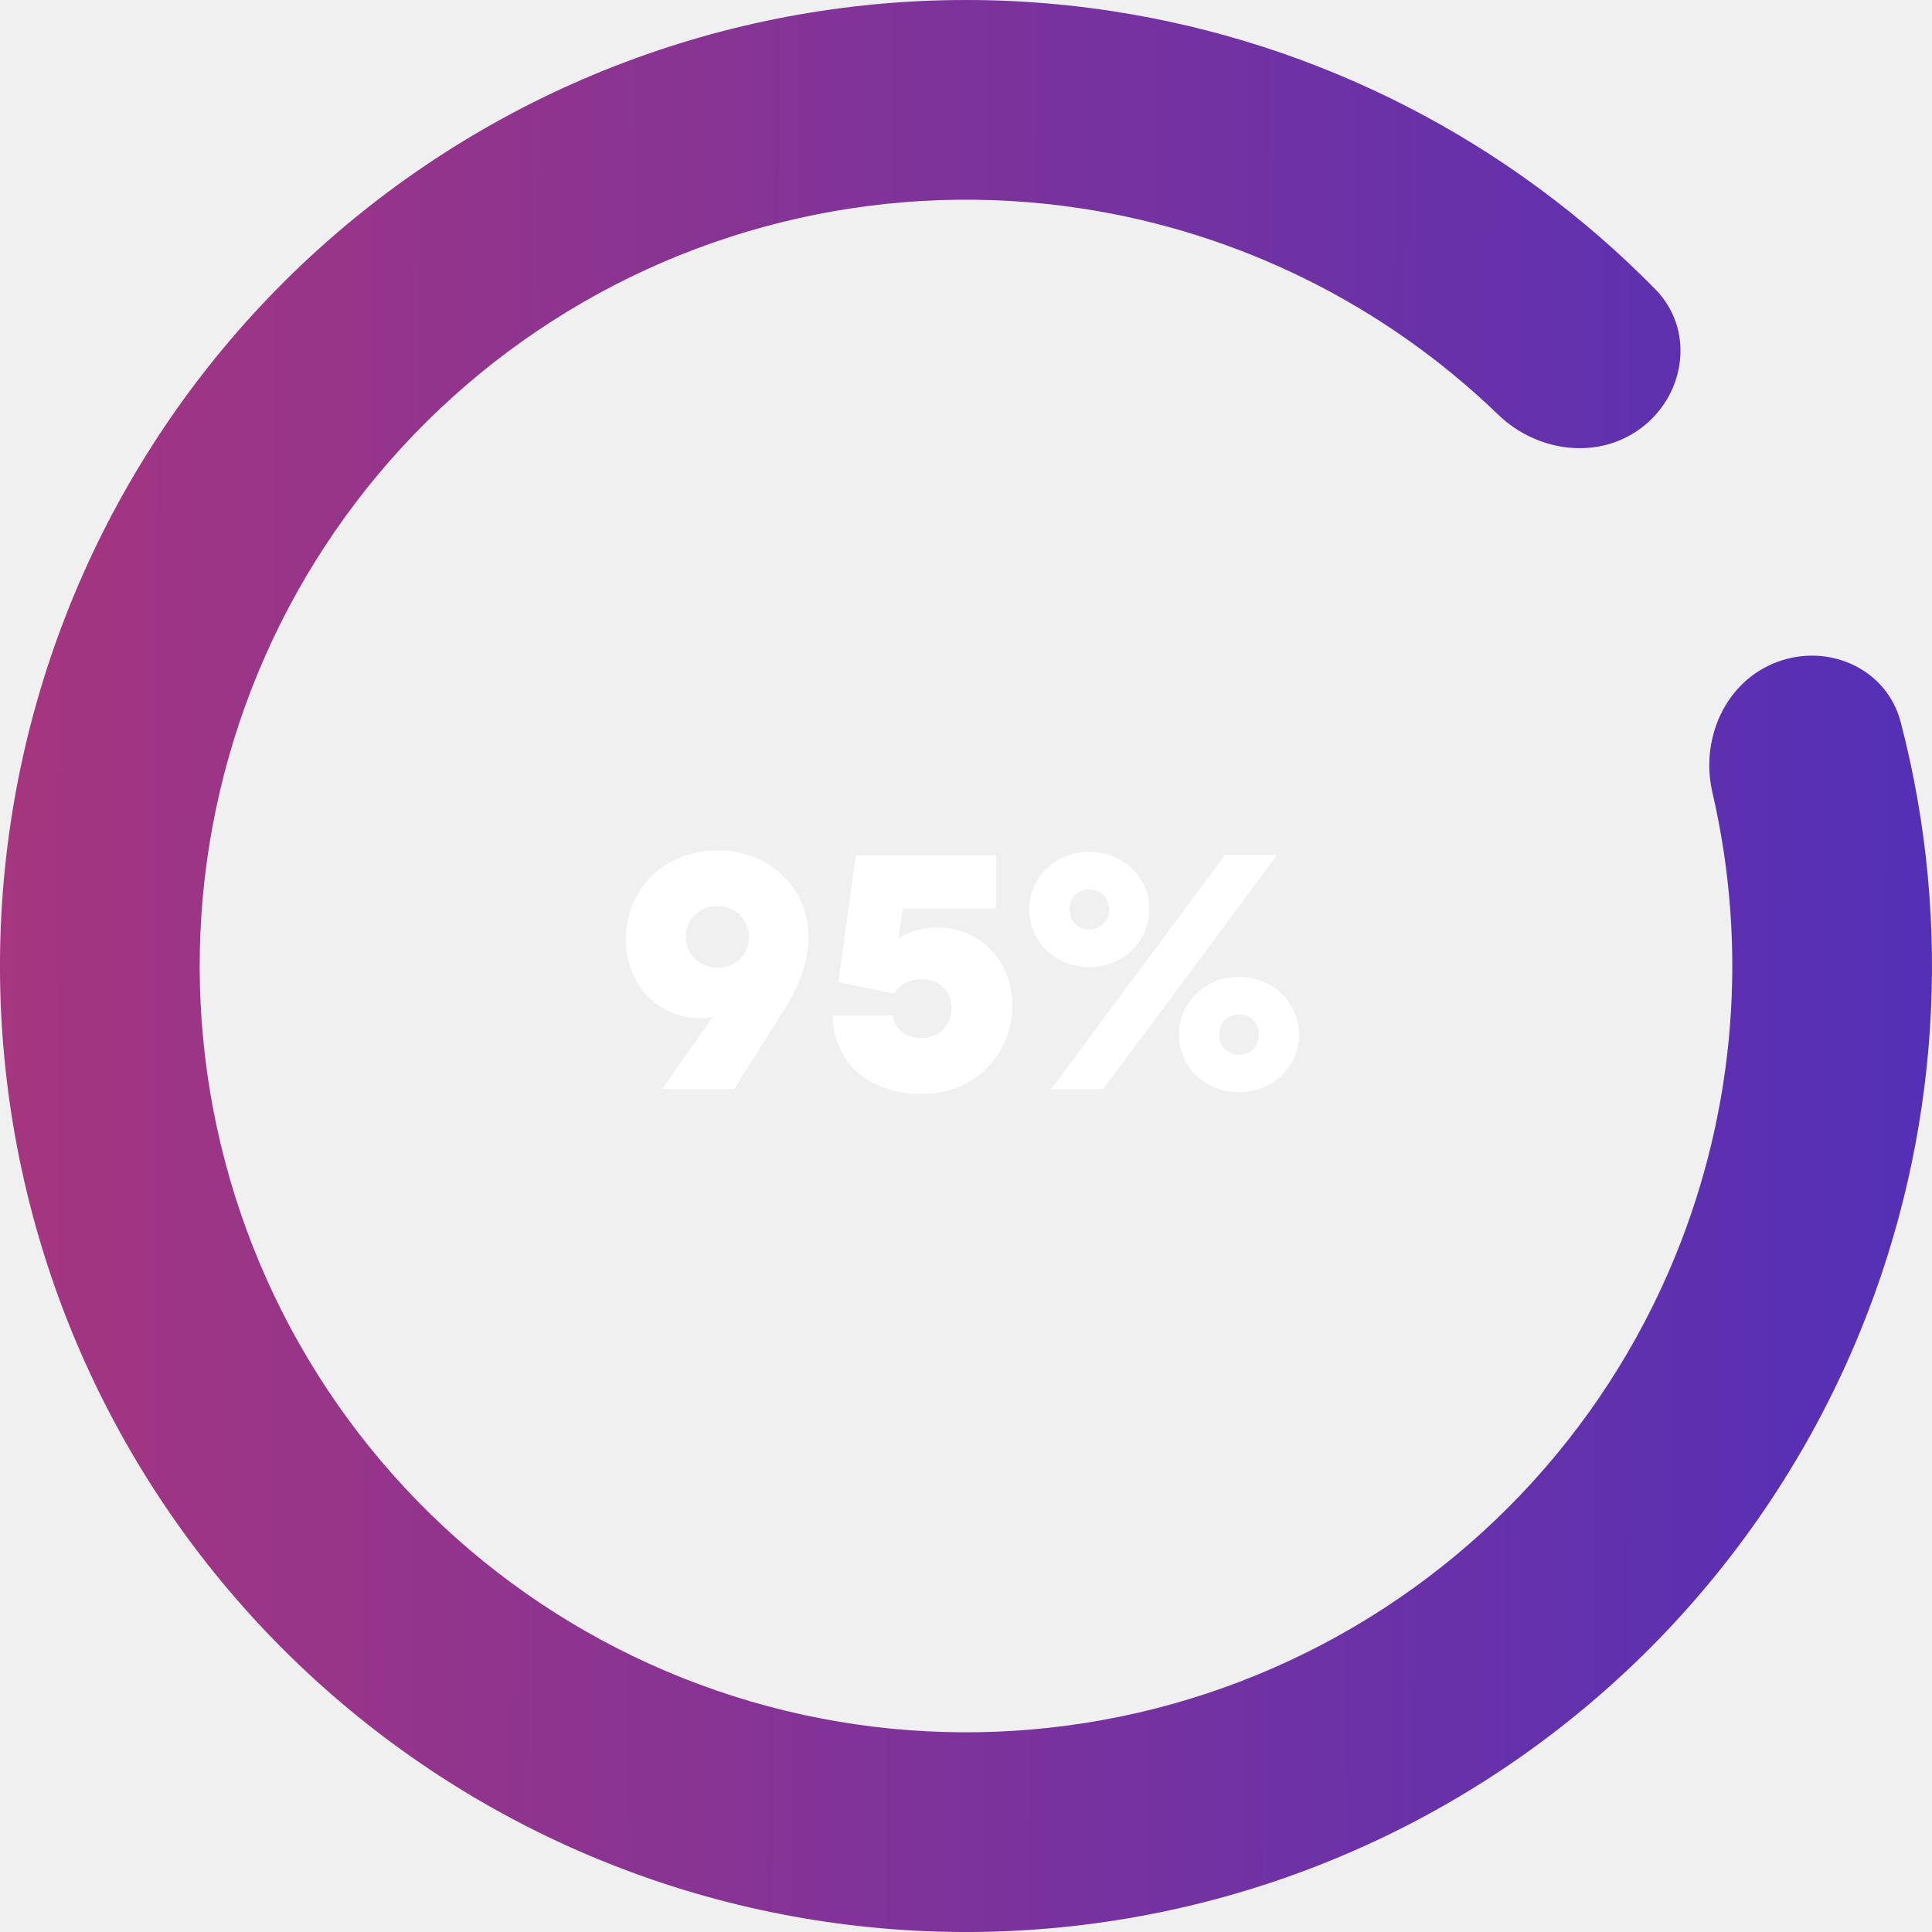
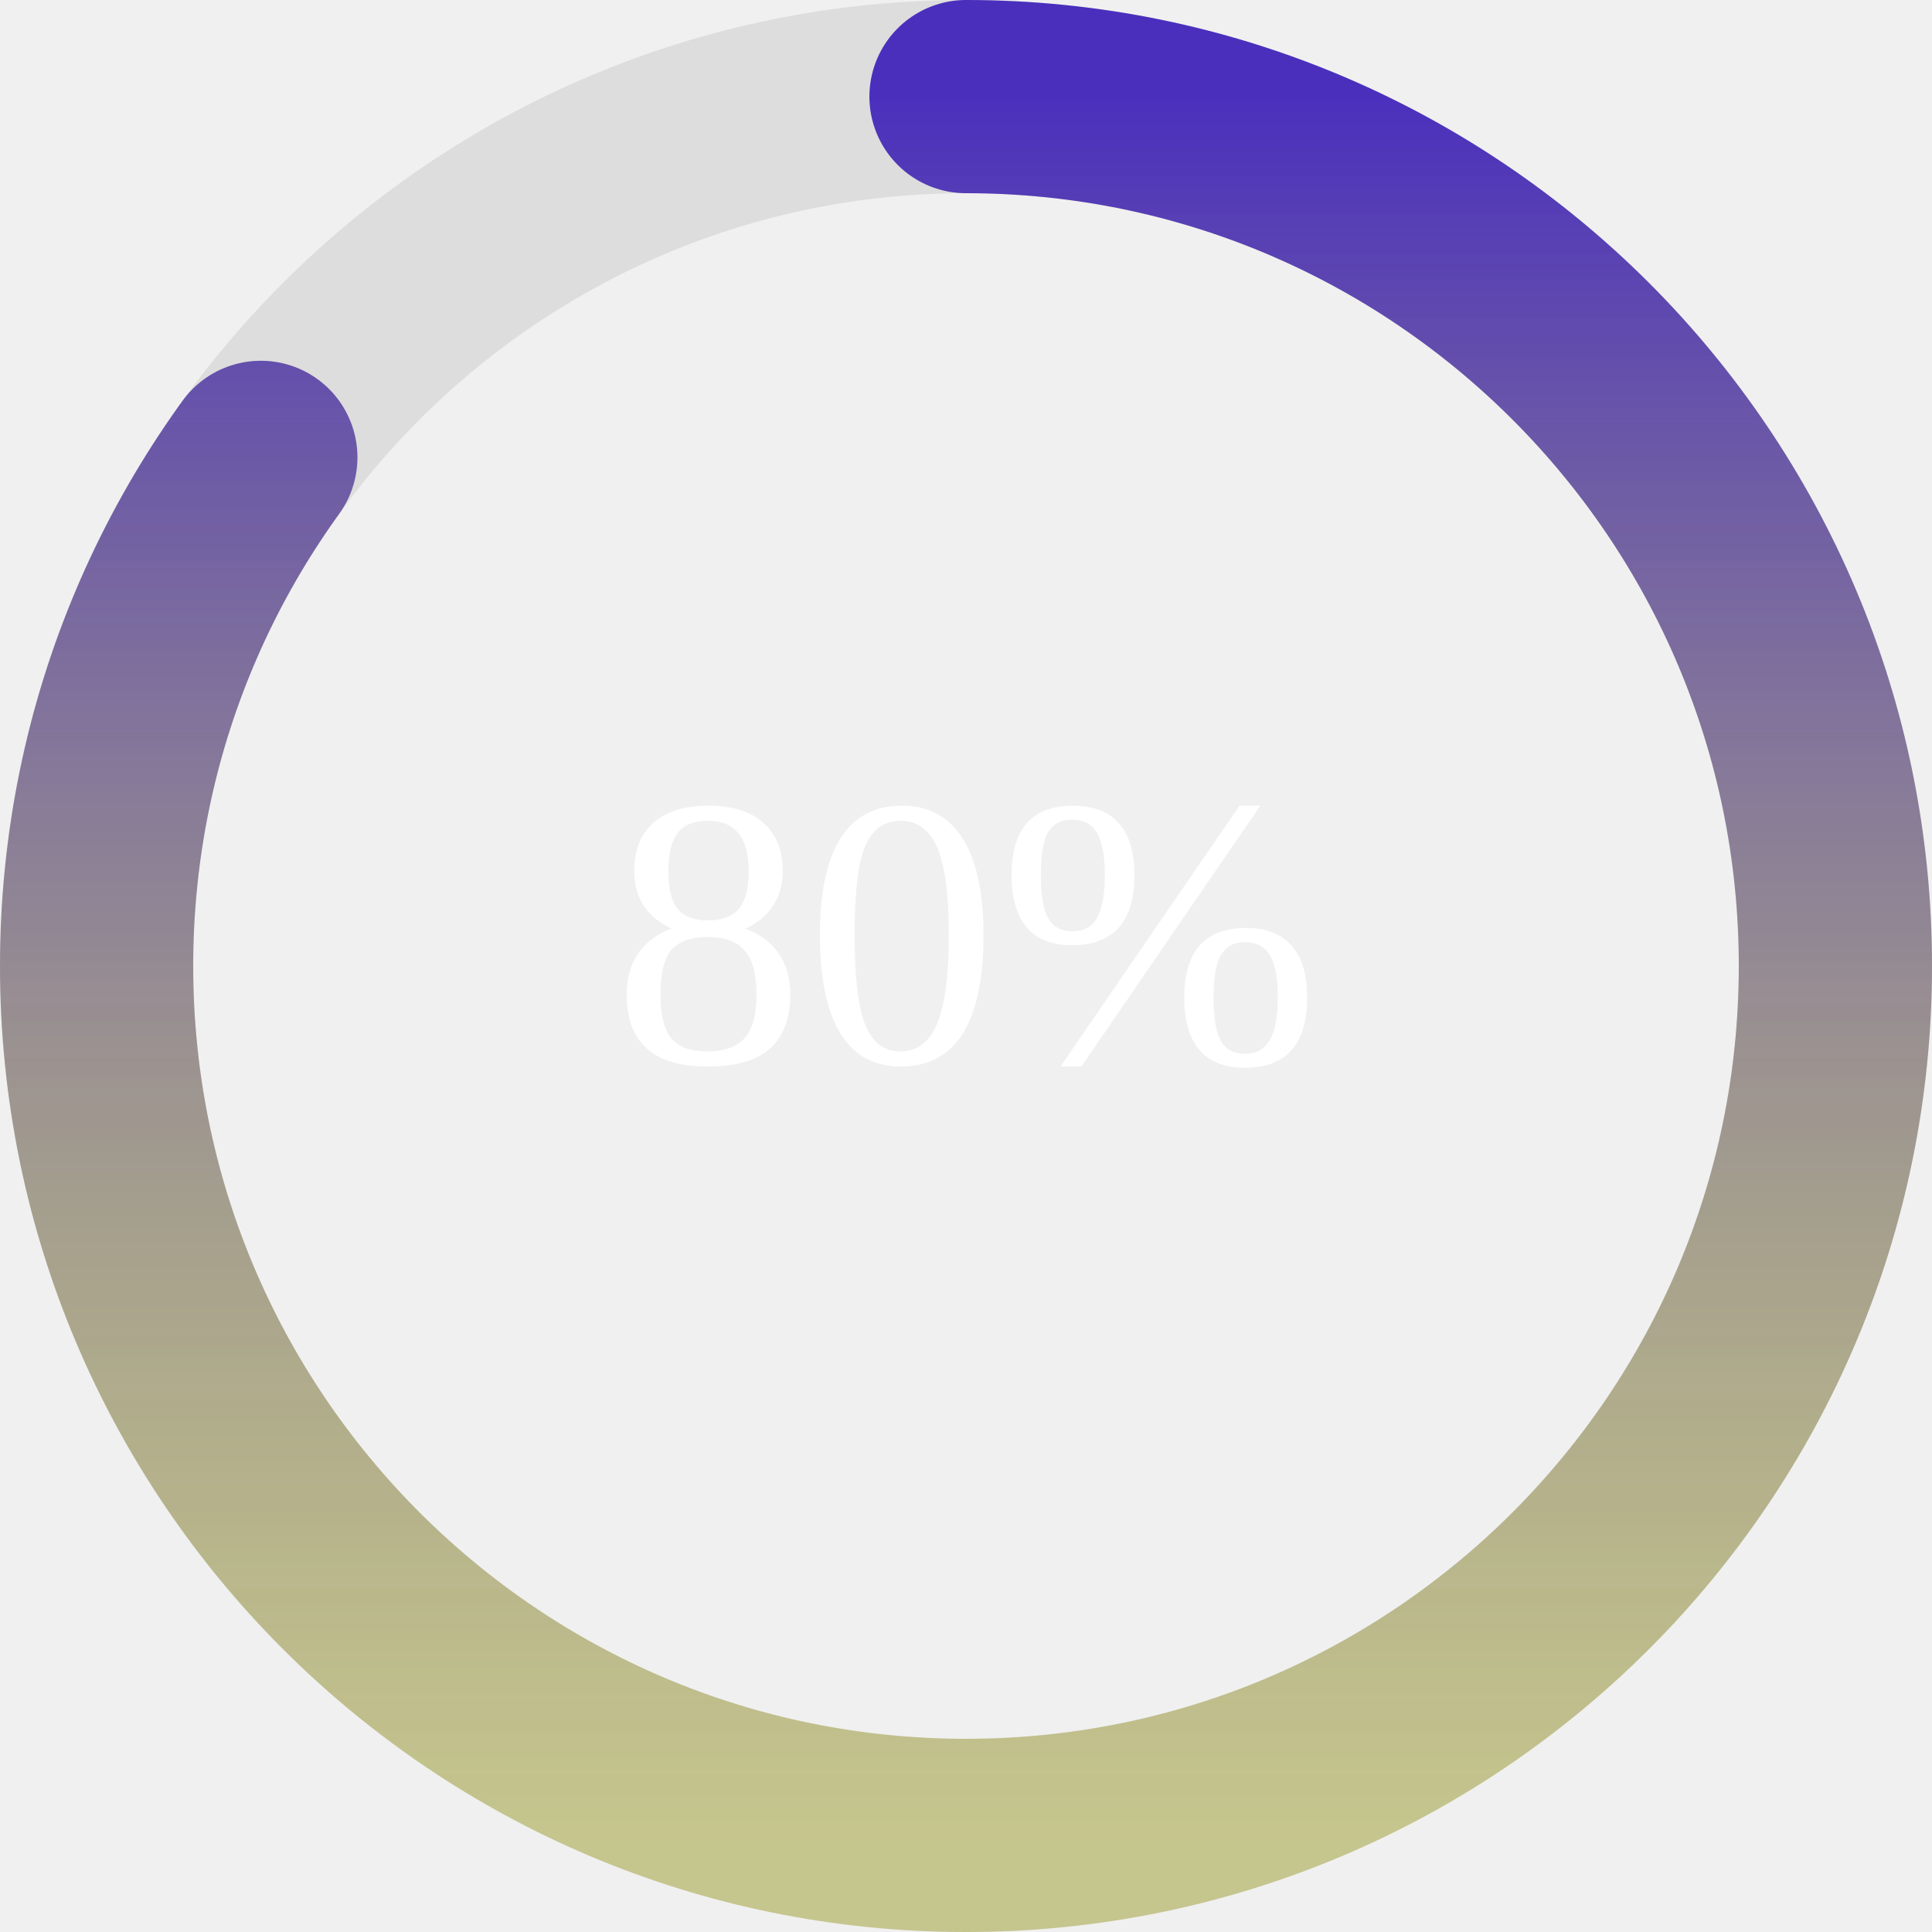
- <svg xmlns="http://www.w3.org/2000/svg" width="204" height="204" viewBox="0 0 204 204" fill="none">
-   <path d="M187.639 69.902C193.092 67.859 199.226 70.614 200.696 76.248C206.238 97.486 204.802 120.051 196.436 140.546C186.737 164.31 168.435 183.543 145.182 194.409C121.928 205.275 95.433 206.975 70.982 199.169C46.531 191.364 25.921 174.628 13.264 152.299C0.607 129.97 -3.166 103.69 2.696 78.702C8.559 53.713 23.627 31.854 44.894 17.484C66.161 3.114 92.064 -2.709 117.435 1.175C139.317 4.524 159.415 14.883 174.791 30.547C178.869 34.702 178.083 41.38 173.529 45.009C168.975 48.637 162.385 47.827 158.195 43.783C146.212 32.215 130.877 24.564 114.244 22.018C94.118 18.937 73.57 23.557 56.699 34.956C39.829 46.355 27.876 63.696 23.225 83.518C18.574 103.34 21.568 124.188 31.608 141.901C41.649 159.614 57.998 172.89 77.394 179.082C96.791 185.274 117.809 183.925 136.255 175.305C154.701 166.686 169.219 151.429 176.914 132.578C183.273 116.999 184.584 99.912 180.815 83.688C179.497 78.016 182.187 71.946 187.639 69.902Z" fill="url(#paint0_linear_16_339)" />
-   <path d="M66.08 99.16C66.08 103.804 69.32 107.512 74.036 107.512C74.648 107.512 75.08 107.44 75.332 107.296L69.896 115H77.528L83.072 106.18C84.476 103.912 85.376 101.32 85.376 98.98C85.376 93.724 81.308 89.8 75.728 89.8C70.256 89.8 66.08 93.76 66.08 99.16ZM72.416 98.908C72.416 97.072 73.892 95.668 75.764 95.668C77.636 95.668 79.076 97.108 79.076 98.944C79.076 100.78 77.636 102.184 75.764 102.184C73.892 102.184 72.416 100.744 72.416 98.908ZM94.397 104.92C94.937 104.056 95.981 103.372 97.313 103.372C99.149 103.372 100.481 104.668 100.481 106.432C100.481 108.196 99.149 109.6 97.313 109.6C95.405 109.6 94.361 108.34 94.253 107.224H87.917C88.025 112.228 91.697 115.504 97.421 115.504C102.785 115.504 106.889 111.508 106.889 106.108C106.889 101.644 103.685 97.936 98.969 97.936C97.421 97.936 96.053 98.332 94.865 99.088L95.333 95.92H105.161V90.304H90.365L88.529 103.696L94.397 104.92ZM121.357 96.028C121.357 92.608 118.585 89.944 115.021 89.944C111.457 89.944 108.685 92.608 108.685 96.028C108.685 99.448 111.457 102.112 115.021 102.112C118.585 102.112 121.357 99.448 121.357 96.028ZM117.109 96.028C117.109 97.288 116.209 98.152 115.021 98.152C113.833 98.152 112.933 97.288 112.933 96.028C112.933 94.768 113.833 93.904 115.021 93.904C116.209 93.904 117.109 94.768 117.109 96.028ZM134.857 90.268H129.349L110.989 115H116.497L134.857 90.268ZM124.489 109.24C124.489 112.66 127.261 115.324 130.825 115.324C134.389 115.324 137.161 112.66 137.161 109.24C137.161 105.82 134.389 103.156 130.825 103.156C127.261 103.156 124.489 105.82 124.489 109.24ZM128.737 109.24C128.737 107.98 129.637 107.116 130.825 107.116C132.013 107.116 132.913 107.98 132.913 109.24C132.913 110.5 132.013 111.364 130.825 111.364C129.637 111.364 128.737 110.5 128.737 109.24Z" fill="white" />
+ <svg xmlns="http://www.w3.org/2000/svg" width="204" height="204" viewBox="0 0 100 100">
+   <circle cx="50" cy="50" r="45" stroke="#ddd" stroke-width="10" fill="none" />
+   <circle cx="50" cy="50" r="45" stroke="url(#grad1)" stroke-width="10" fill="none" stroke-dasharray="282.6" stroke-dashoffset="42.39" stroke-linecap="round" transform="rotate(-90 50 50)" />
  <defs>
-     <linearGradient id="paint0_linear_16_339" x1="-12.435" y1="91.215" x2="228.124" y2="92.098" gradientUnits="userSpaceOnUse">
-       <stop stop-color="#AA367C" />
-       <stop offset="1" stop-color="#4A2FBD" />
+     <linearGradient id="grad1" x1="0%" y1="0%" x2="100%" y2="0%">
+       <stop offset="0%" style="stop-color:#AA37;stop-opacity:1" />
+       <stop offset="100%" style="stop-color:#4A2FBD;stop-opacity:1" />
    </linearGradient>
  </defs>
+   <text x="50" y="55" font-size="20" text-anchor="middle" fill="#fff">80%</text>
</svg>
